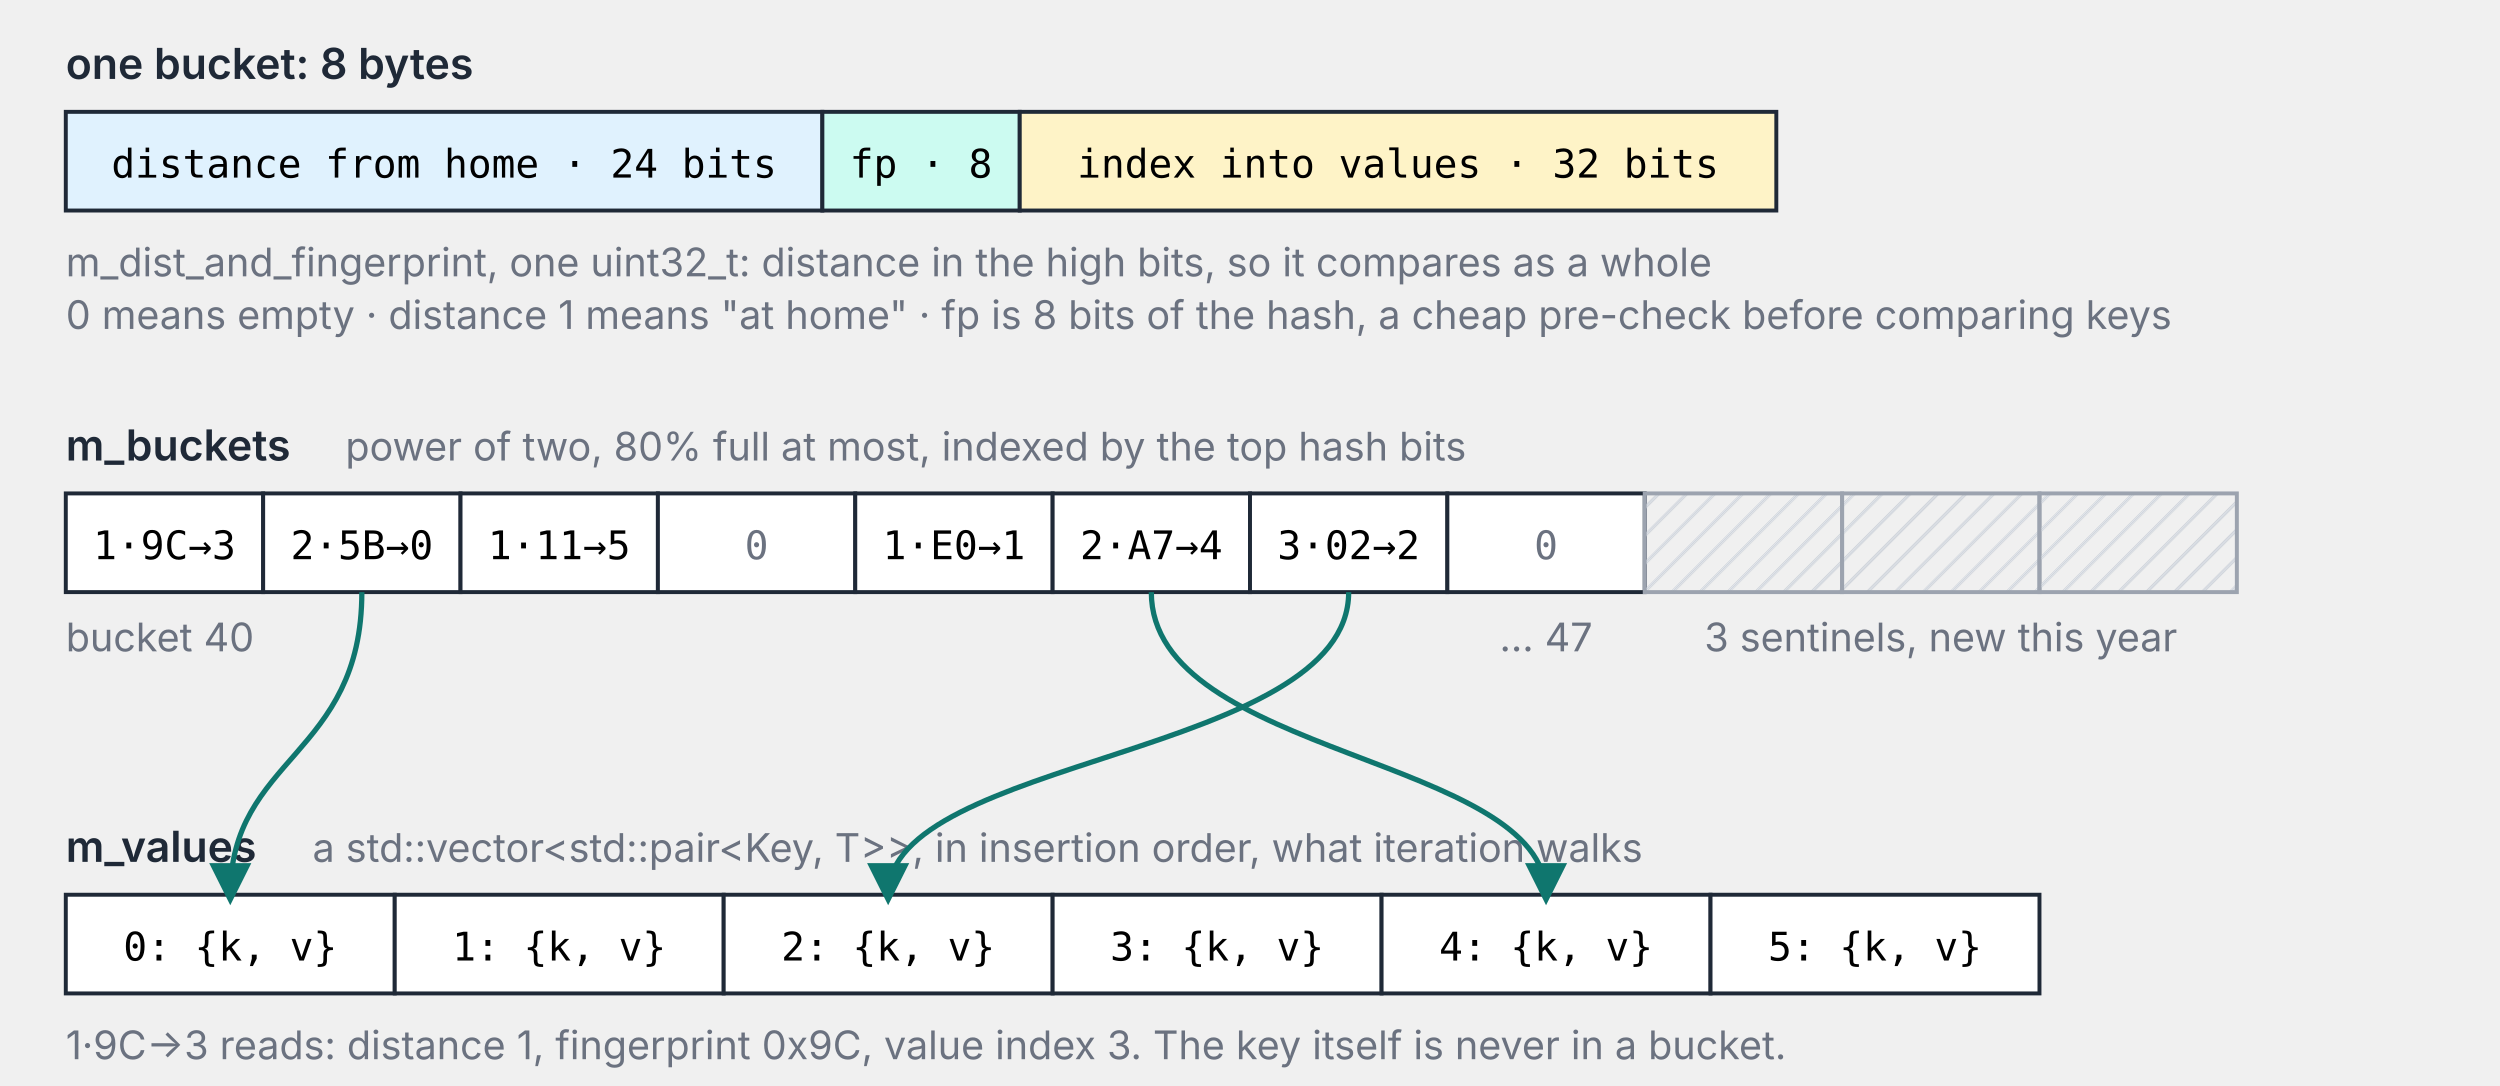
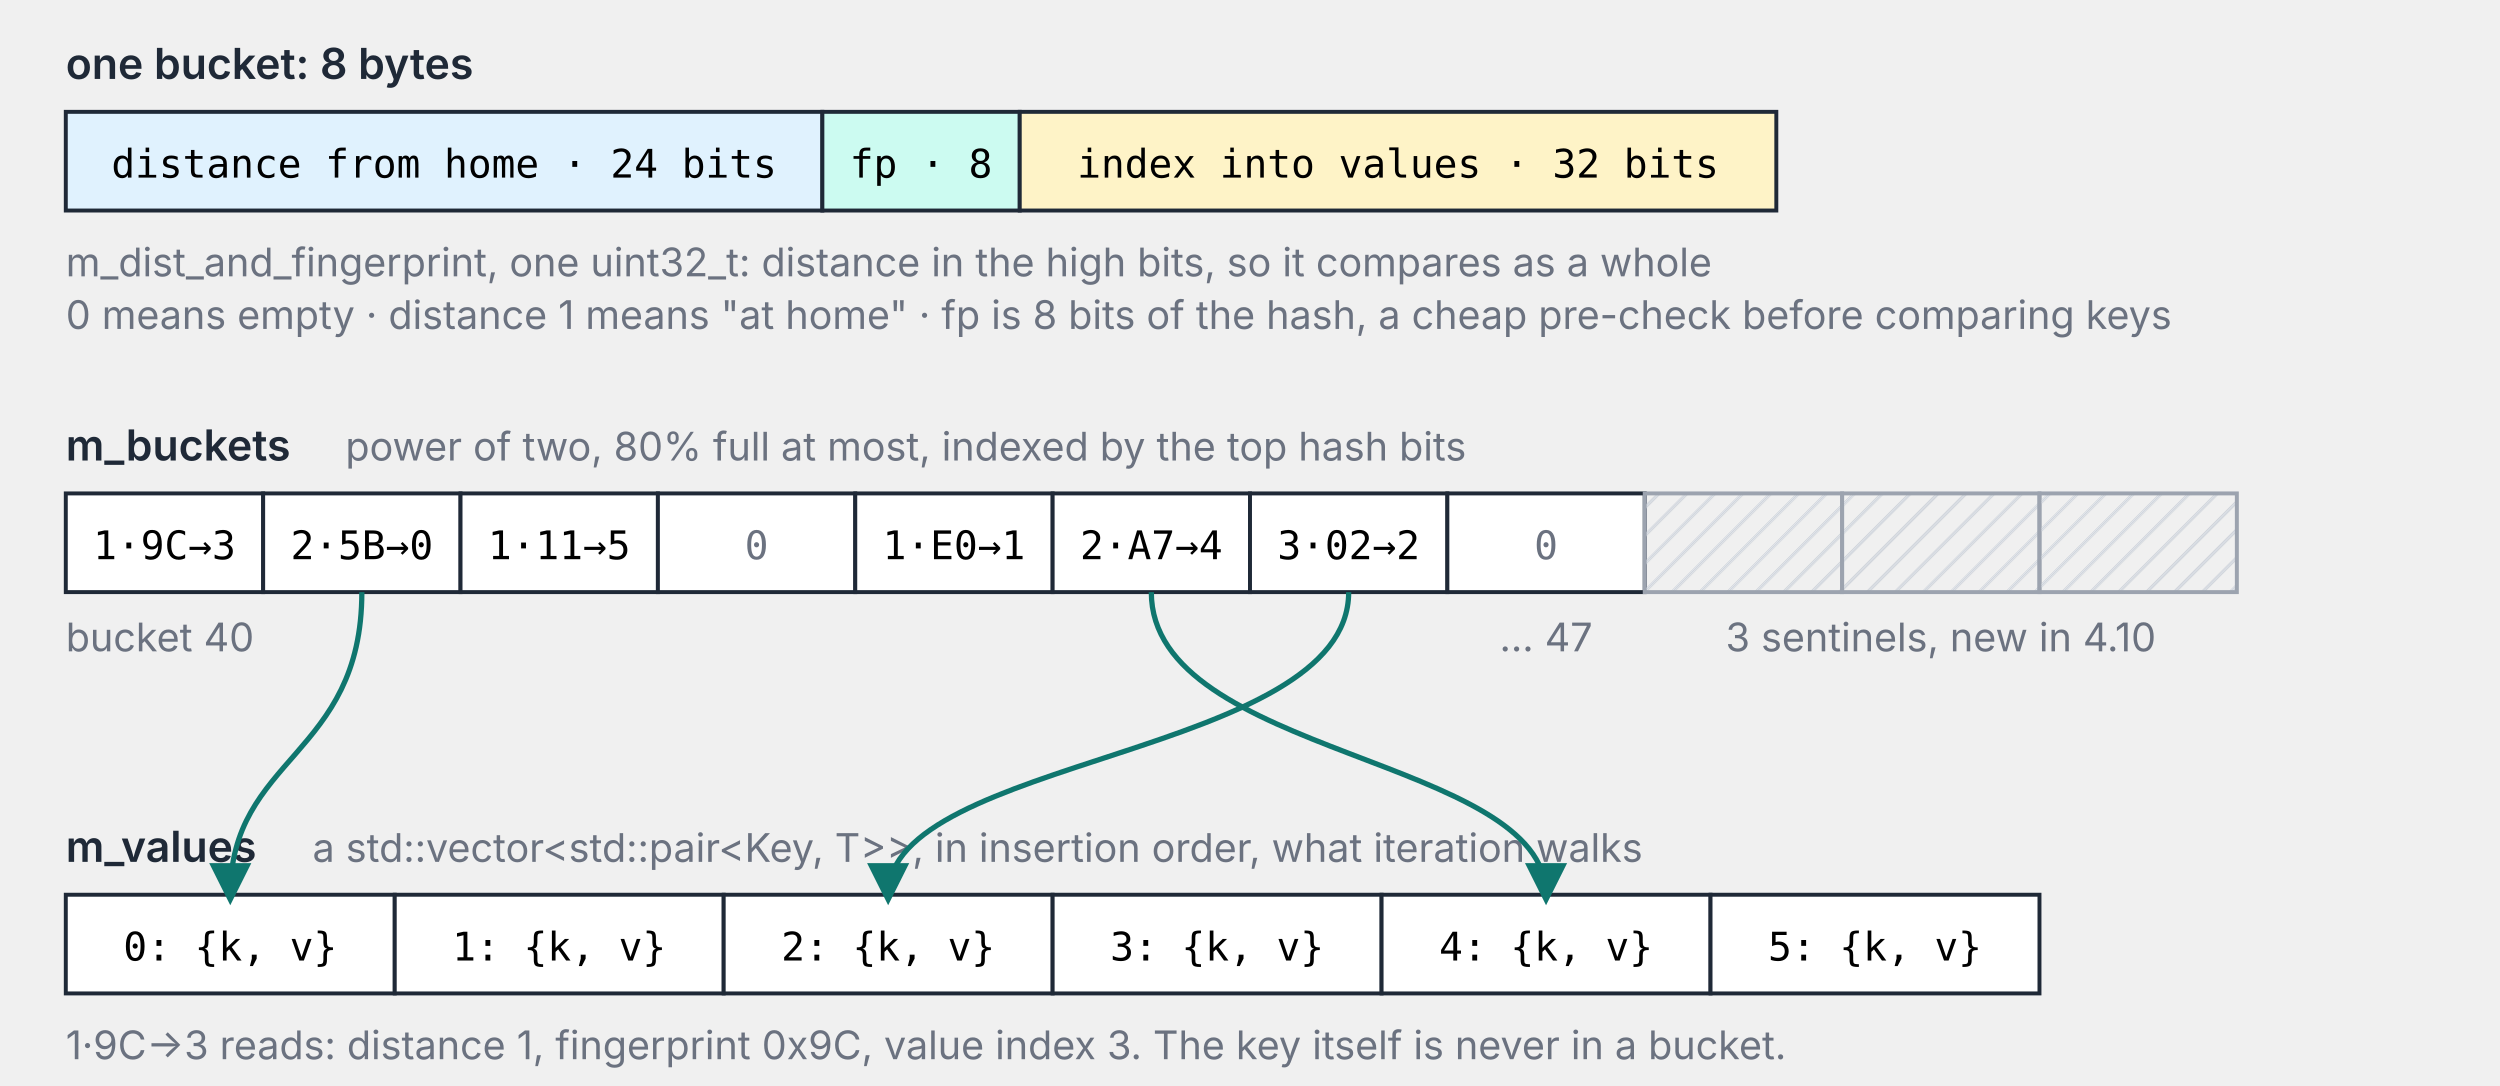
<svg xmlns="http://www.w3.org/2000/svg" viewBox="0 0 760 330" font-family="Inter, system-ui, sans-serif" font-size="13">
  <style>
    .mono{font-family:ui-monospace,Menlo,Consolas,monospace;font-size:12px}
    .muted{fill:#6b7280}
    .cell{fill:#fff;stroke:#1f2937;stroke-width:1.2}
    .fp{fill:#ccfbf1}
    .dist{fill:#e0f2fe}
    .idx{fill:#fef3c7}
    .sent{fill:url(#hatch);stroke:#9ca3af;stroke-width:1.2}
    .arrow{stroke:#0f766e;stroke-width:1.6;fill:none;marker-end:url(#head)}
  </style>
  <defs>
    <pattern id="hatch" width="6" height="6" patternUnits="userSpaceOnUse" patternTransform="rotate(45)">
      <line x1="0" y1="0" x2="0" y2="6" stroke="#d1d5db" stroke-width="2" />
    </pattern>
    <marker id="head" markerWidth="8" markerHeight="8" refX="6" refY="4" orient="auto">
      <path d="M0,0 L8,4 L0,8 z" fill="#0f766e" />
    </marker>
  </defs>
  <text x="20" y="24" font-weight="600" fill="#1f2937">one bucket: 8 bytes</text>
  <rect x="20" y="34" width="230" height="30" class="cell dist" />
  <rect x="250" y="34" width="60" height="30" class="cell fp" />
  <rect x="310" y="34" width="230" height="30" class="cell idx" />
  <text x="135" y="54" text-anchor="middle" class="mono">distance from home · 24 bits</text>
  <text x="280" y="54" text-anchor="middle" class="mono">fp · 8</text>
  <text x="425" y="54" text-anchor="middle" class="mono">index into values · 32 bits</text>
  <text x="20" y="84" class="muted" font-size="12">m_dist_and_fingerprint, one uint32_t: distance in the high bits, so it compares as a whole</text>
  <text x="20" y="100" class="muted" font-size="12">0 means empty · distance 1 means "at home" · fp is 8 bits of the hash, a cheap pre-check before comparing keys</text>
  <text x="20" y="140" font-weight="600" fill="#1f2937">m_buckets</text>
  <text x="105" y="140" class="muted" font-size="12">power of two, 80% full at most, indexed by the top hash bits</text>
  <g transform="translate(20,150)">
    <g class="mono" text-anchor="middle">
      <rect x="0" y="0" width="60" height="30" class="cell" />
      <text x="30" y="20">1·9C→3</text>
      <rect x="60" y="0" width="60" height="30" class="cell" />
      <text x="90" y="20">2·5B→0</text>
      <rect x="120" y="0" width="60" height="30" class="cell" />
      <text x="150" y="20">1·11→5</text>
      <rect x="180" y="0" width="60" height="30" class="cell" />
      <text x="210" y="20" class="muted">0</text>
      <rect x="240" y="0" width="60" height="30" class="cell" />
      <text x="270" y="20">1·E0→1</text>
      <rect x="300" y="0" width="60" height="30" class="cell" />
      <text x="330" y="20">2·A7→4</text>
      <rect x="360" y="0" width="60" height="30" class="cell" />
      <text x="390" y="20">3·02→2</text>
      <rect x="420" y="0" width="60" height="30" class="cell" />
      <text x="450" y="20" class="muted">0</text>
      <rect x="480" y="0" width="60" height="30" class="sent" />
      <rect x="540" y="0" width="60" height="30" class="sent" />
      <rect x="600" y="0" width="60" height="30" class="sent" />
    </g>
    <text x="0" y="48" class="muted" font-size="12">bucket 40</text>
    <text x="450" y="48" class="muted" font-size="12" text-anchor="middle">… 47</text>
-     <text x="570" y="48" class="muted" font-size="12" text-anchor="middle">3 sentinels, new this year</text>
+     <text x="570" y="48" class="muted" font-size="12" text-anchor="middle">3 sentinels, new in 4.10</text>
  </g>
  <text x="20" y="262" font-weight="600" fill="#1f2937">m_values</text>
  <text x="95" y="262" class="muted" font-size="12">a std::vector&lt;std::pair&lt;Key, T&gt;&gt;, in insertion order, what iteration walks</text>
  <g transform="translate(20,272)" class="mono" text-anchor="middle">
    <rect x="0" y="0" width="100" height="30" class="cell" />
    <text x="50" y="20">0: {k, v}</text>
    <rect x="100" y="0" width="100" height="30" class="cell" />
    <text x="150" y="20">1: {k, v}</text>
    <rect x="200" y="0" width="100" height="30" class="cell" />
    <text x="250" y="20">2: {k, v}</text>
    <rect x="300" y="0" width="100" height="30" class="cell" />
    <text x="350" y="20">3: {k, v}</text>
    <rect x="400" y="0" width="100" height="30" class="cell" />
    <text x="450" y="20">4: {k, v}</text>
    <rect x="500" y="0" width="100" height="30" class="cell" />
    <text x="550" y="20">5: {k, v}</text>
  </g>
  <path d="M110,180 C110,230 70,230 70,272" class="arrow" />
  <path d="M350,180 C350,230 470,230 470,272" class="arrow" />
  <path d="M410,180 C410,230 270,230 270,272" class="arrow" />
  <text x="20" y="322" class="muted" font-size="12">1·9C→3 reads: distance 1, fingerprint 0x9C, value index 3. The key itself is never in a bucket.</text>
</svg>
